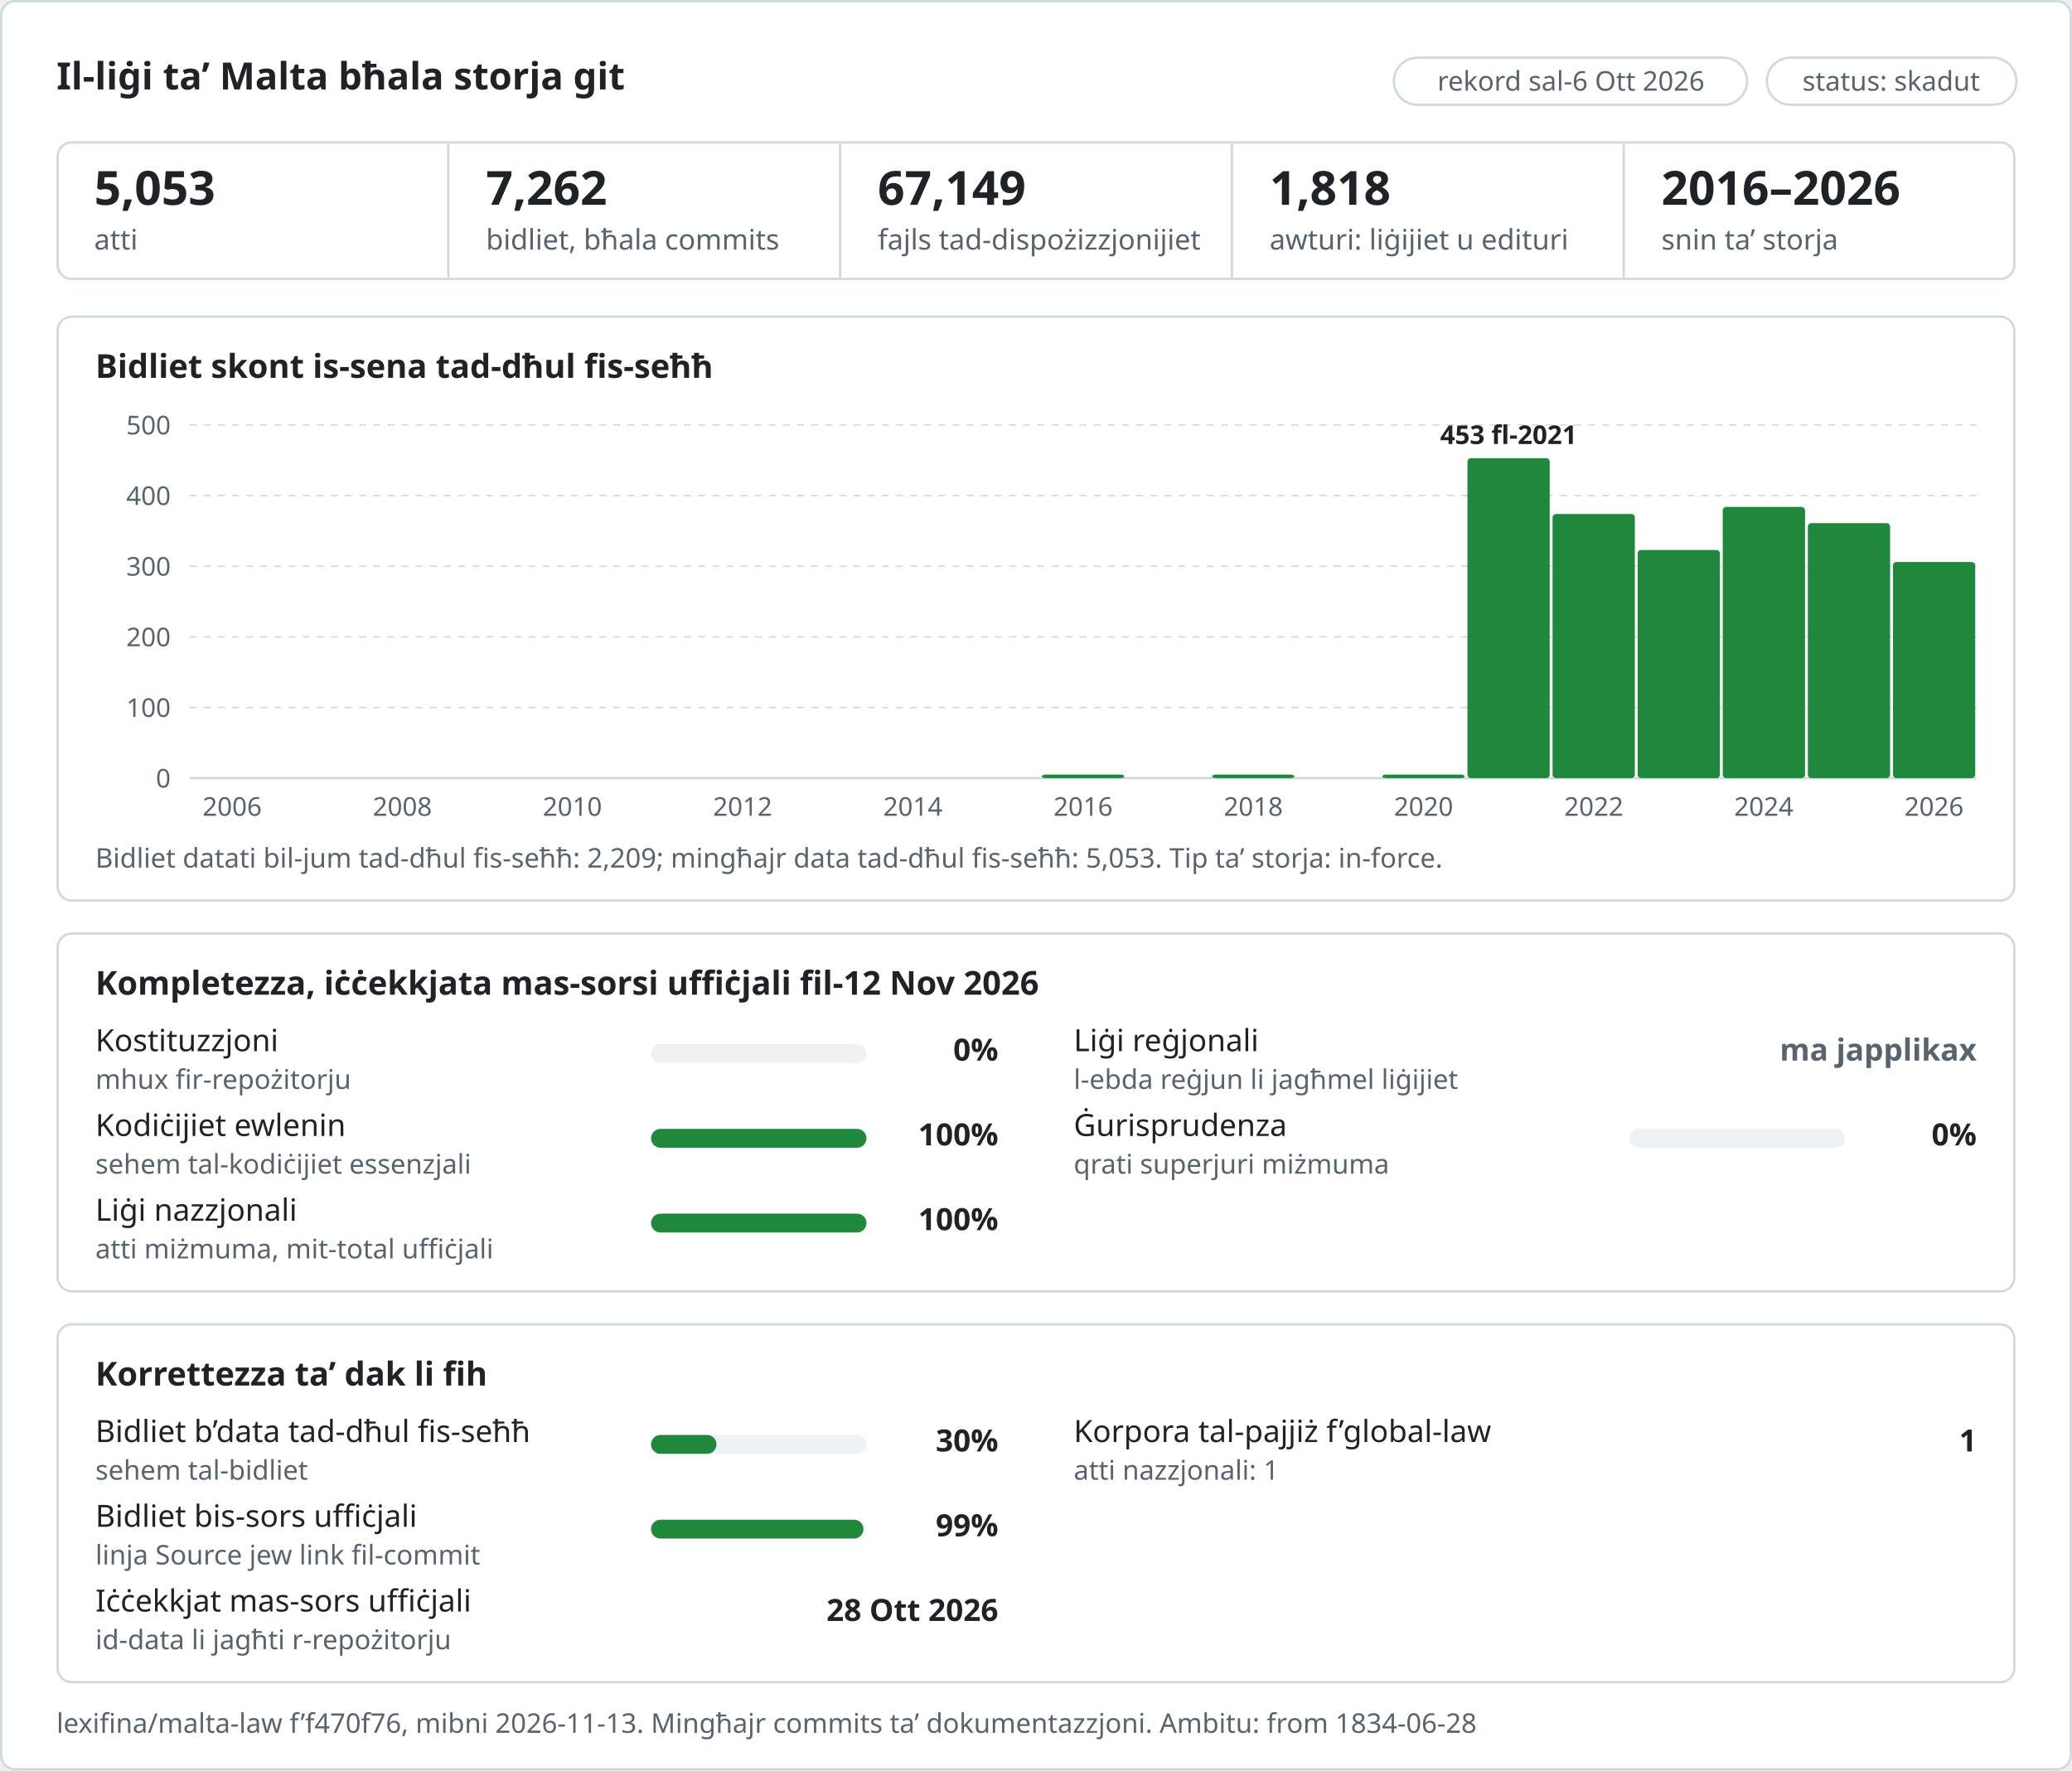
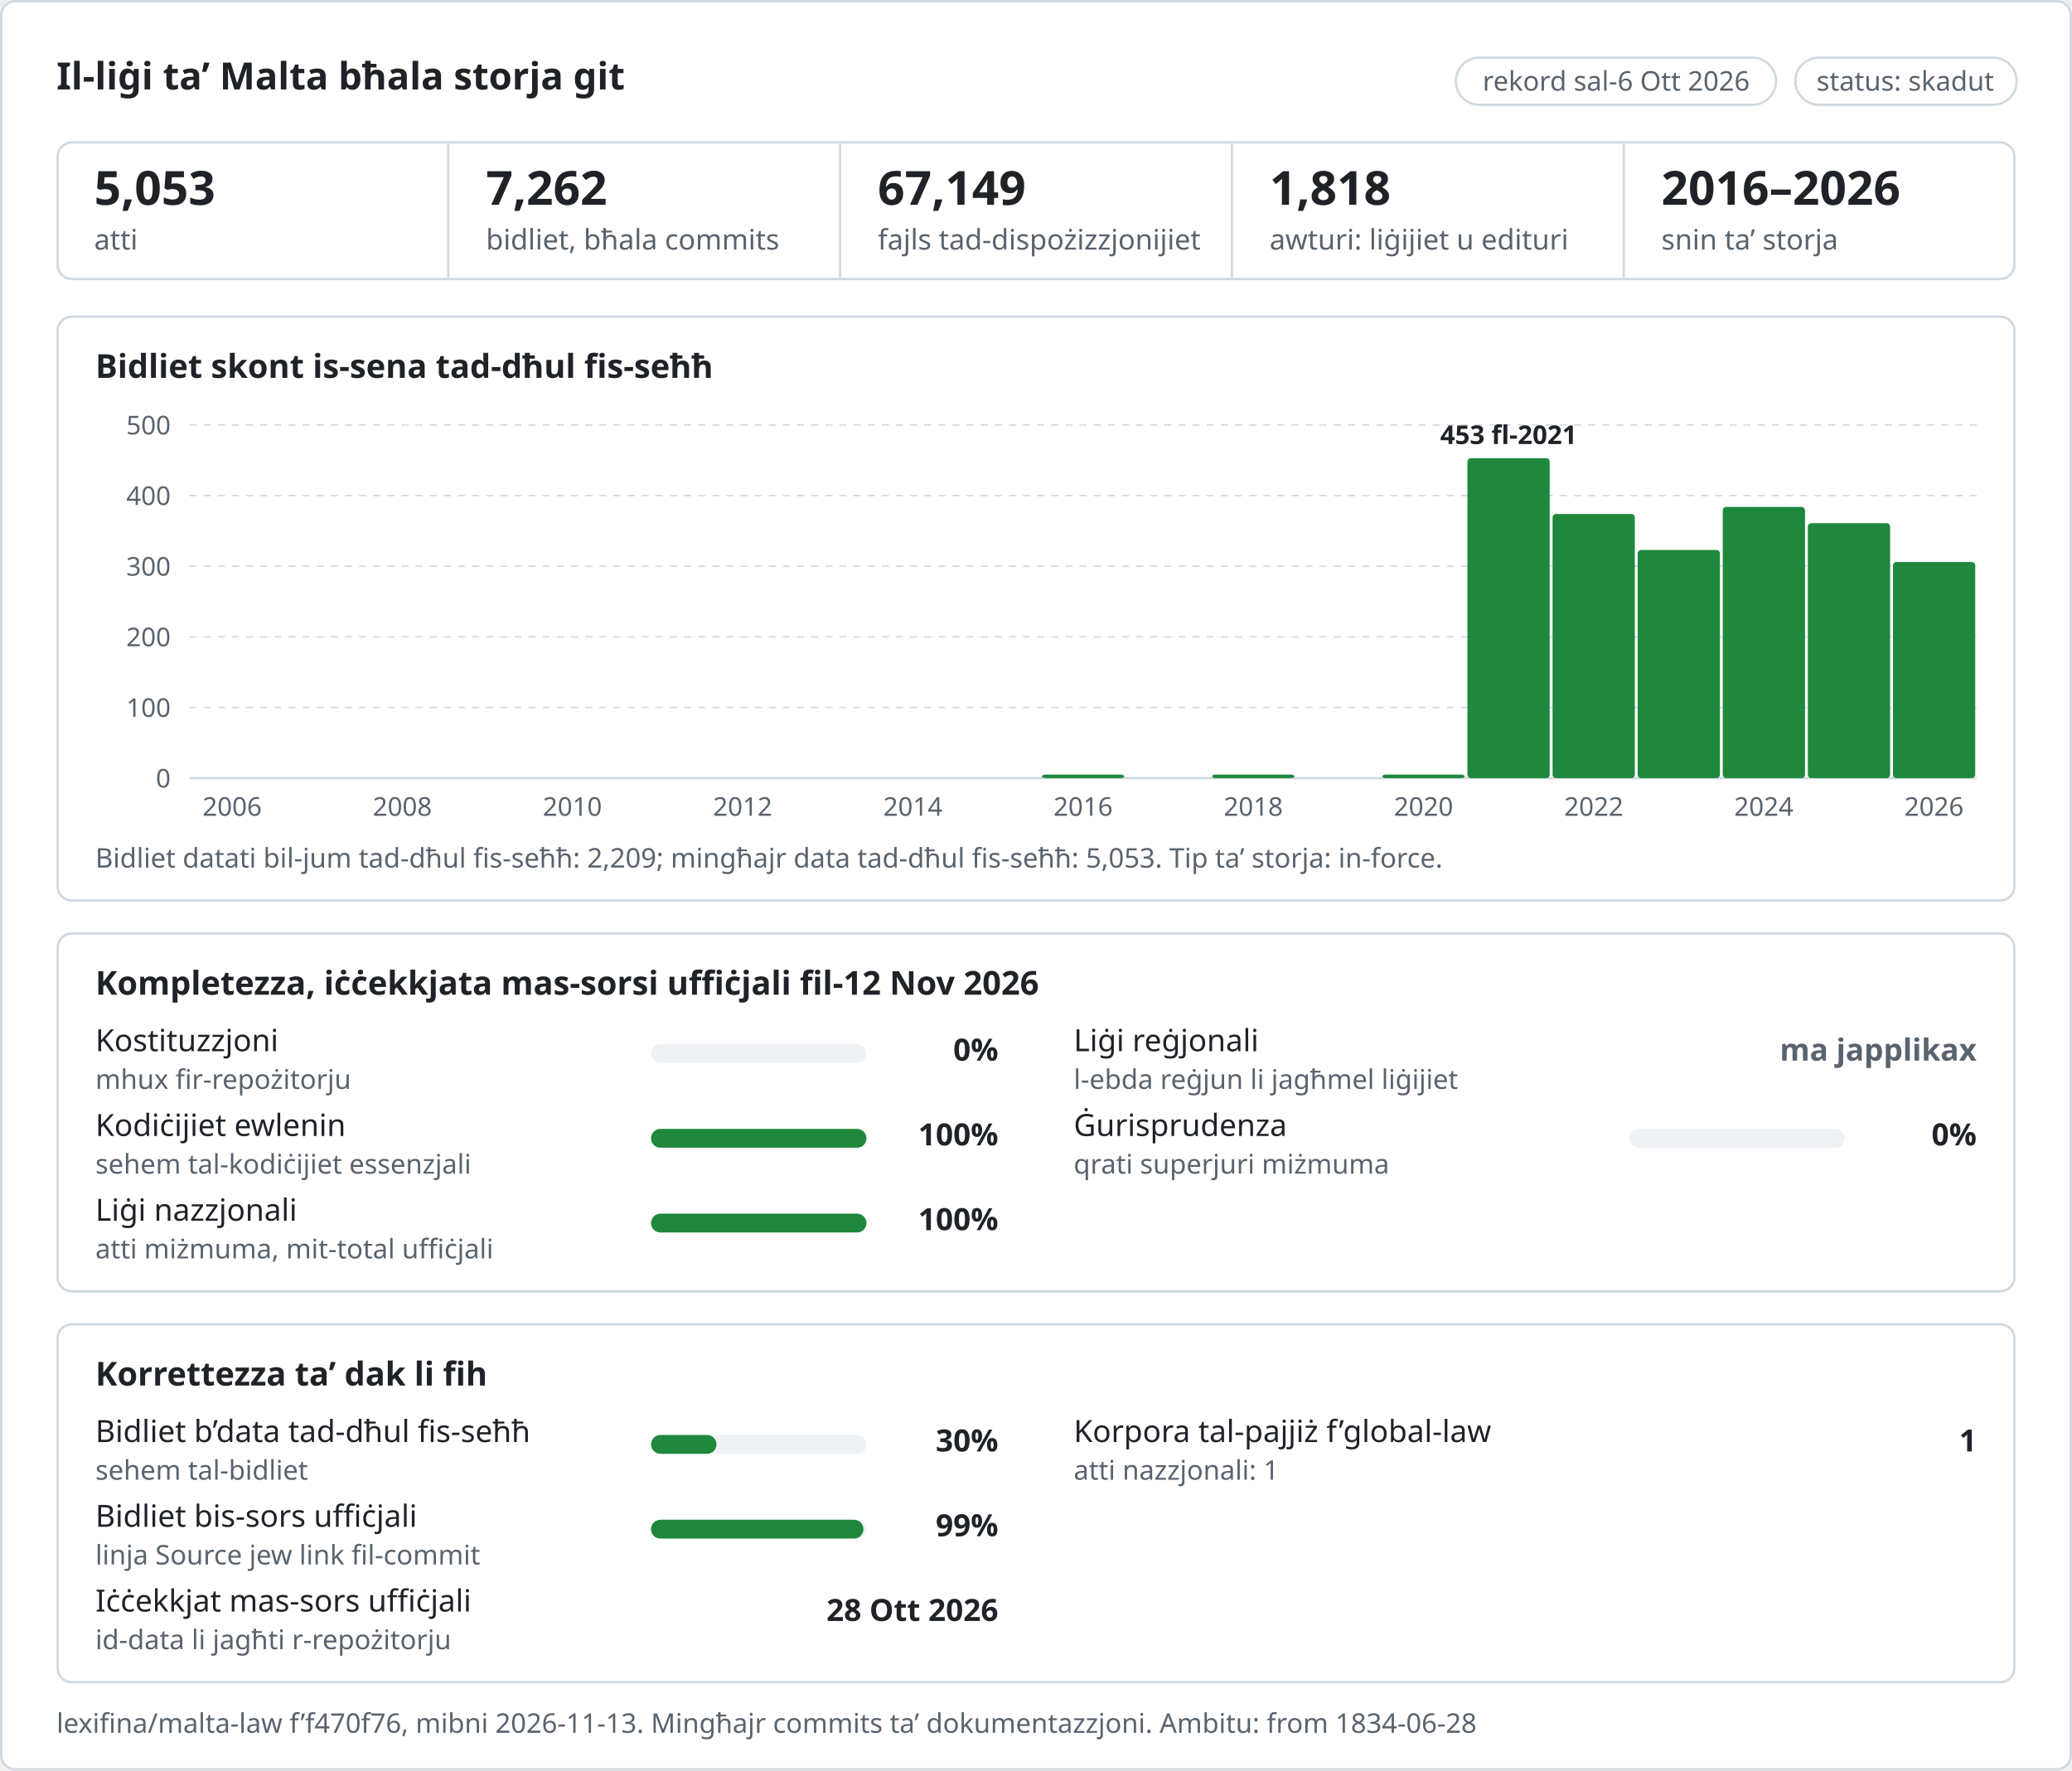
<svg xmlns="http://www.w3.org/2000/svg" width="880" height="752" viewBox="0 0 880 752" font-family="-apple-system,BlinkMacSystemFont,Segoe UI,Noto Sans,Helvetica,Arial,sans-serif">
  <rect x="0.5" y="0.5" width="879" height="751" rx="6" fill="#ffffff" stroke="#d1d9e0" />
  <text x="24" y="38" font-size="16" font-weight="600" fill="#1f2328">Il-liġi ta’ Malta bħala storja git</text>
-   <rect x="592.0" y="24.5" width="150" height="20" rx="10" fill="none" stroke="#d1d9e0" />
-   <text x="667.2" y="38.5" font-size="11.5" font-weight="500" text-anchor="middle" fill="#59636e">rekord sal-6 Ott 2026</text>
-   <rect x="750.4" y="24.5" width="106" height="20" rx="10" fill="none" stroke="#d1d9e0" />
-   <text x="803.2" y="38.5" font-size="11.5" font-weight="500" text-anchor="middle" fill="#59636e">status: skadut</text>
+   <rect x="618.3" y="24.5" width="136" height="20" rx="10" fill="none" stroke="#d1d9e0" />
+   <text x="686.4" y="38.5" font-size="11.5" font-weight="500" text-anchor="middle" fill="#59636e">rekord sal-6 Ott 2026</text>
+   <rect x="762.5" y="24.5" width="94" height="20" rx="10" fill="none" stroke="#d1d9e0" />
+   <text x="809.2" y="38.5" font-size="11.5" font-weight="500" text-anchor="middle" fill="#59636e">status: skadut</text>
  <rect x="24.5" y="60.5" width="831" height="58" rx="6" fill="#ffffff" stroke="#d1d9e0" />
  <text x="40.0" y="87" font-size="20" font-weight="600" fill="#1f2328">5,053</text>
  <text x="40.0" y="106" font-size="12" fill="#59636e">atti</text>
  <line x1="190.4" y1="61" x2="190.4" y2="118" stroke="#d1d9e0" />
  <text x="206.4" y="87" font-size="20" font-weight="600" fill="#1f2328">7,262</text>
  <text x="206.4" y="106" font-size="12" fill="#59636e">bidliet, bħala commits</text>
  <line x1="356.8" y1="61" x2="356.8" y2="118" stroke="#d1d9e0" />
  <text x="372.8" y="87" font-size="20" font-weight="600" fill="#1f2328">67,149</text>
-   <text x="372.8" y="106" font-size="12" fill="#59636e">fajls tad-dispożizzjonijiet</text>
+   <text x="372.8" y="106" font-size="12" fill="#59636e" textLength="142" lengthAdjust="spacingAndGlyphs">fajls tad-dispożizzjonijiet</text>
  <line x1="523.2" y1="61" x2="523.2" y2="118" stroke="#d1d9e0" />
  <text x="539.2" y="87" font-size="20" font-weight="600" fill="#1f2328">1,818</text>
  <text x="539.2" y="106" font-size="12" fill="#59636e">awturi: liġijiet u edituri</text>
  <line x1="689.6" y1="61" x2="689.6" y2="118" stroke="#d1d9e0" />
  <text x="705.6" y="87" font-size="20" font-weight="600" fill="#1f2328">2016–2026</text>
  <text x="705.6" y="106" font-size="12" fill="#59636e">snin ta’ storja</text>
  <rect x="24.5" y="134.5" width="831" height="248" rx="6" fill="#ffffff" stroke="#d1d9e0" />
  <text x="40.5" y="160.5" font-size="14" font-weight="600" fill="#1f2328">Bidliet skont is-sena tad-dħul fis-seħħ</text>
  <line x1="80.5" y1="330.5" x2="839.5" y2="330.5" stroke="#d1d9e0" stroke-width="1" />
  <text x="72.5" y="334.5" font-size="11" text-anchor="end" fill="#59636e">0</text>
  <line x1="80.5" y1="300.5" x2="839.5" y2="300.5" stroke="#d1d9e0" stroke-width="0.6" stroke-dasharray="3 3" />
  <text x="72.5" y="304.5" font-size="11" text-anchor="end" fill="#59636e">100</text>
  <line x1="80.5" y1="270.5" x2="839.5" y2="270.5" stroke="#d1d9e0" stroke-width="0.6" stroke-dasharray="3 3" />
  <text x="72.5" y="274.5" font-size="11" text-anchor="end" fill="#59636e">200</text>
  <line x1="80.5" y1="240.5" x2="839.5" y2="240.5" stroke="#d1d9e0" stroke-width="0.6" stroke-dasharray="3 3" />
  <text x="72.5" y="244.5" font-size="11" text-anchor="end" fill="#59636e">300</text>
  <line x1="80.5" y1="210.5" x2="839.5" y2="210.5" stroke="#d1d9e0" stroke-width="0.6" stroke-dasharray="3 3" />
  <text x="72.5" y="214.5" font-size="11" text-anchor="end" fill="#59636e">400</text>
  <line x1="80.5" y1="180.5" x2="839.5" y2="180.5" stroke="#d1d9e0" stroke-width="0.6" stroke-dasharray="3 3" />
  <text x="72.5" y="184.5" font-size="11" text-anchor="end" fill="#59636e">500</text>
  <text x="98.6" y="346.5" font-size="11" text-anchor="middle" fill="#59636e">2006</text>
  <text x="170.9" y="346.5" font-size="11" text-anchor="middle" fill="#59636e">2008</text>
  <text x="243.1" y="346.5" font-size="11" text-anchor="middle" fill="#59636e">2010</text>
  <text x="315.4" y="346.5" font-size="11" text-anchor="middle" fill="#59636e">2012</text>
  <text x="387.7" y="346.5" font-size="11" text-anchor="middle" fill="#59636e">2014</text>
  <rect x="442.53" y="329.0" width="34.94" height="1.5" rx="1.5" fill="#1f883d" />
  <text x="460.0" y="346.5" font-size="11" text-anchor="middle" fill="#59636e">2016</text>
  <rect x="514.81" y="329.0" width="34.94" height="1.5" rx="1.5" fill="#1f883d" />
  <text x="532.3" y="346.5" font-size="11" text-anchor="middle" fill="#59636e">2018</text>
  <rect x="587.10" y="329.0" width="34.94" height="1.5" rx="1.5" fill="#1f883d" />
  <text x="604.6" y="346.5" font-size="11" text-anchor="middle" fill="#59636e">2020</text>
  <rect x="623.24" y="194.6" width="34.94" height="135.9" rx="1.5" fill="#1f883d" />
  <text x="640.7" y="188.6" font-size="11" font-weight="600" text-anchor="middle" fill="#1f2328">453 fl-2021</text>
  <rect x="659.39" y="218.3" width="34.94" height="112.2" rx="1.5" fill="#1f883d" />
  <text x="676.9" y="346.5" font-size="11" text-anchor="middle" fill="#59636e">2022</text>
  <rect x="695.53" y="233.6" width="34.94" height="96.9" rx="1.5" fill="#1f883d" />
  <rect x="731.67" y="215.3" width="34.94" height="115.2" rx="1.5" fill="#1f883d" />
  <text x="749.1" y="346.5" font-size="11" text-anchor="middle" fill="#59636e">2024</text>
  <rect x="767.81" y="222.2" width="34.94" height="108.3" rx="1.5" fill="#1f883d" />
  <rect x="803.96" y="238.7" width="34.94" height="91.8" rx="1.5" fill="#1f883d" />
  <text x="821.4" y="346.5" font-size="11" text-anchor="middle" fill="#59636e">2026</text>
  <text x="40.5" y="368.5" font-size="11.5" fill="#59636e">Bidliet datati bil-jum tad-dħul fis-seħħ: 2,209; mingħajr data tad-dħul fis-seħħ: 5,053. Tip ta’ storja: in-force.</text>
  <rect x="24.5" y="396.5" width="831" height="152" rx="6" fill="#ffffff" stroke="#d1d9e0" />
  <text x="40.5" y="422.5" font-size="14" font-weight="600" fill="#1f2328">Kompletezza, iċċekkjata mas-sorsi uffiċjali fil-12 Nov 2026</text>
  <text x="40.5" y="446.5" font-size="13" fill="#1f2328">Kostituzzjoni</text>
  <text x="40.5" y="462.5" font-size="11.5" fill="#59636e">mhux fir-repożitorju</text>
  <g>
    <rect x="276.5" y="443.5" width="91.5" height="8" rx="4" fill="#eff2f5" />
  </g>
  <text x="424.0" y="450.5" font-size="13" font-weight="600" text-anchor="end" fill="#1f2328">0%</text>
  <text x="40.5" y="482.5" font-size="13" fill="#1f2328">Kodiċijiet ewlenin</text>
  <text x="40.5" y="498.5" font-size="11.5" fill="#59636e">sehem tal-kodiċijiet essenzjali</text>
  <g>
    <rect x="276.5" y="479.5" width="91.5" height="8" rx="4" fill="#eff2f5" />
    <rect x="276.5" y="479.5" width="91.5" height="8" rx="4" fill="#1f883d" />
  </g>
  <text x="424.0" y="486.5" font-size="13" font-weight="600" text-anchor="end" fill="#1f2328">100%</text>
  <text x="40.5" y="518.5" font-size="13" fill="#1f2328">Liġi nazzjonali</text>
  <text x="40.5" y="534.5" font-size="11.5" fill="#59636e">atti miżmuma, mit-total uffiċjali</text>
  <g>
    <rect x="276.5" y="515.5" width="91.5" height="8" rx="4" fill="#eff2f5" />
    <rect x="276.5" y="515.5" width="91.5" height="8" rx="4" fill="#1f883d" />
  </g>
  <text x="424.0" y="522.5" font-size="13" font-weight="600" text-anchor="end" fill="#1f2328">100%</text>
  <text x="456.0" y="446.5" font-size="13" fill="#1f2328">Liġi reġjonali</text>
  <text x="456.0" y="462.5" font-size="11.5" fill="#59636e">l-ebda reġjun li jagħmel liġijiet</text>
  <text x="839.5" y="450.5" font-size="13" font-weight="600" text-anchor="end" fill="#59636e">ma japplikax</text>
  <text x="456.0" y="482.5" font-size="13" fill="#1f2328">Ġurisprudenza</text>
  <text x="456.0" y="498.5" font-size="11.5" fill="#59636e">qrati superjuri miżmuma</text>
  <g>
    <rect x="692.0" y="479.5" width="91.5" height="8" rx="4" fill="#eff2f5" />
  </g>
  <text x="839.5" y="486.5" font-size="13" font-weight="600" text-anchor="end" fill="#1f2328">0%</text>
  <rect x="24.5" y="562.5" width="831" height="152" rx="6" fill="#ffffff" stroke="#d1d9e0" />
  <text x="40.5" y="588.5" font-size="14" font-weight="600" fill="#1f2328">Korrettezza ta’ dak li fih</text>
  <text x="40.5" y="612.5" font-size="13" fill="#1f2328">Bidliet b’data tad-dħul fis-seħħ</text>
  <text x="40.5" y="628.5" font-size="11.5" fill="#59636e">sehem tal-bidliet</text>
  <g>
    <rect x="276.5" y="609.5" width="91.5" height="8" rx="4" fill="#eff2f5" />
    <rect x="276.5" y="609.5" width="27.8" height="8" rx="4" fill="#1f883d" />
  </g>
  <text x="424.0" y="616.5" font-size="13" font-weight="600" text-anchor="end" fill="#1f2328">30%</text>
  <text x="40.5" y="648.5" font-size="13" fill="#1f2328">Bidliet bis-sors uffiċjali</text>
  <text x="40.5" y="664.5" font-size="11.5" fill="#59636e">linja Source jew link fil-commit</text>
  <g>
    <rect x="276.5" y="645.5" width="91.5" height="8" rx="4" fill="#eff2f5" />
    <rect x="276.5" y="645.5" width="90.2" height="8" rx="4" fill="#1f883d" />
  </g>
  <text x="424.0" y="652.5" font-size="13" font-weight="600" text-anchor="end" fill="#1f2328">99%</text>
  <text x="40.5" y="684.5" font-size="13" fill="#1f2328">Iċċekkjat mas-sors uffiċjali</text>
  <text x="40.5" y="700.5" font-size="11.5" fill="#59636e">id-data li jagħti r-repożitorju</text>
  <text x="424.0" y="688.5" font-size="13" font-weight="600" text-anchor="end" fill="#1f2328">28 Ott 2026</text>
  <text x="456.0" y="612.5" font-size="13" fill="#1f2328">Korpora tal-pajjiż f’global-law</text>
  <text x="456.0" y="628.5" font-size="11.5" fill="#59636e">atti nazzjonali: 1</text>
  <text x="839.5" y="616.5" font-size="13" font-weight="600" text-anchor="end" fill="#1f2328">1</text>
  <text x="24" y="736" font-size="11.5" fill="#59636e">lexifina/malta-law f’f470f76, mibni 2026-11-13. Mingħajr commits ta’ dokumentazzjoni. Ambitu: from 1834-06-28</text>
</svg>
